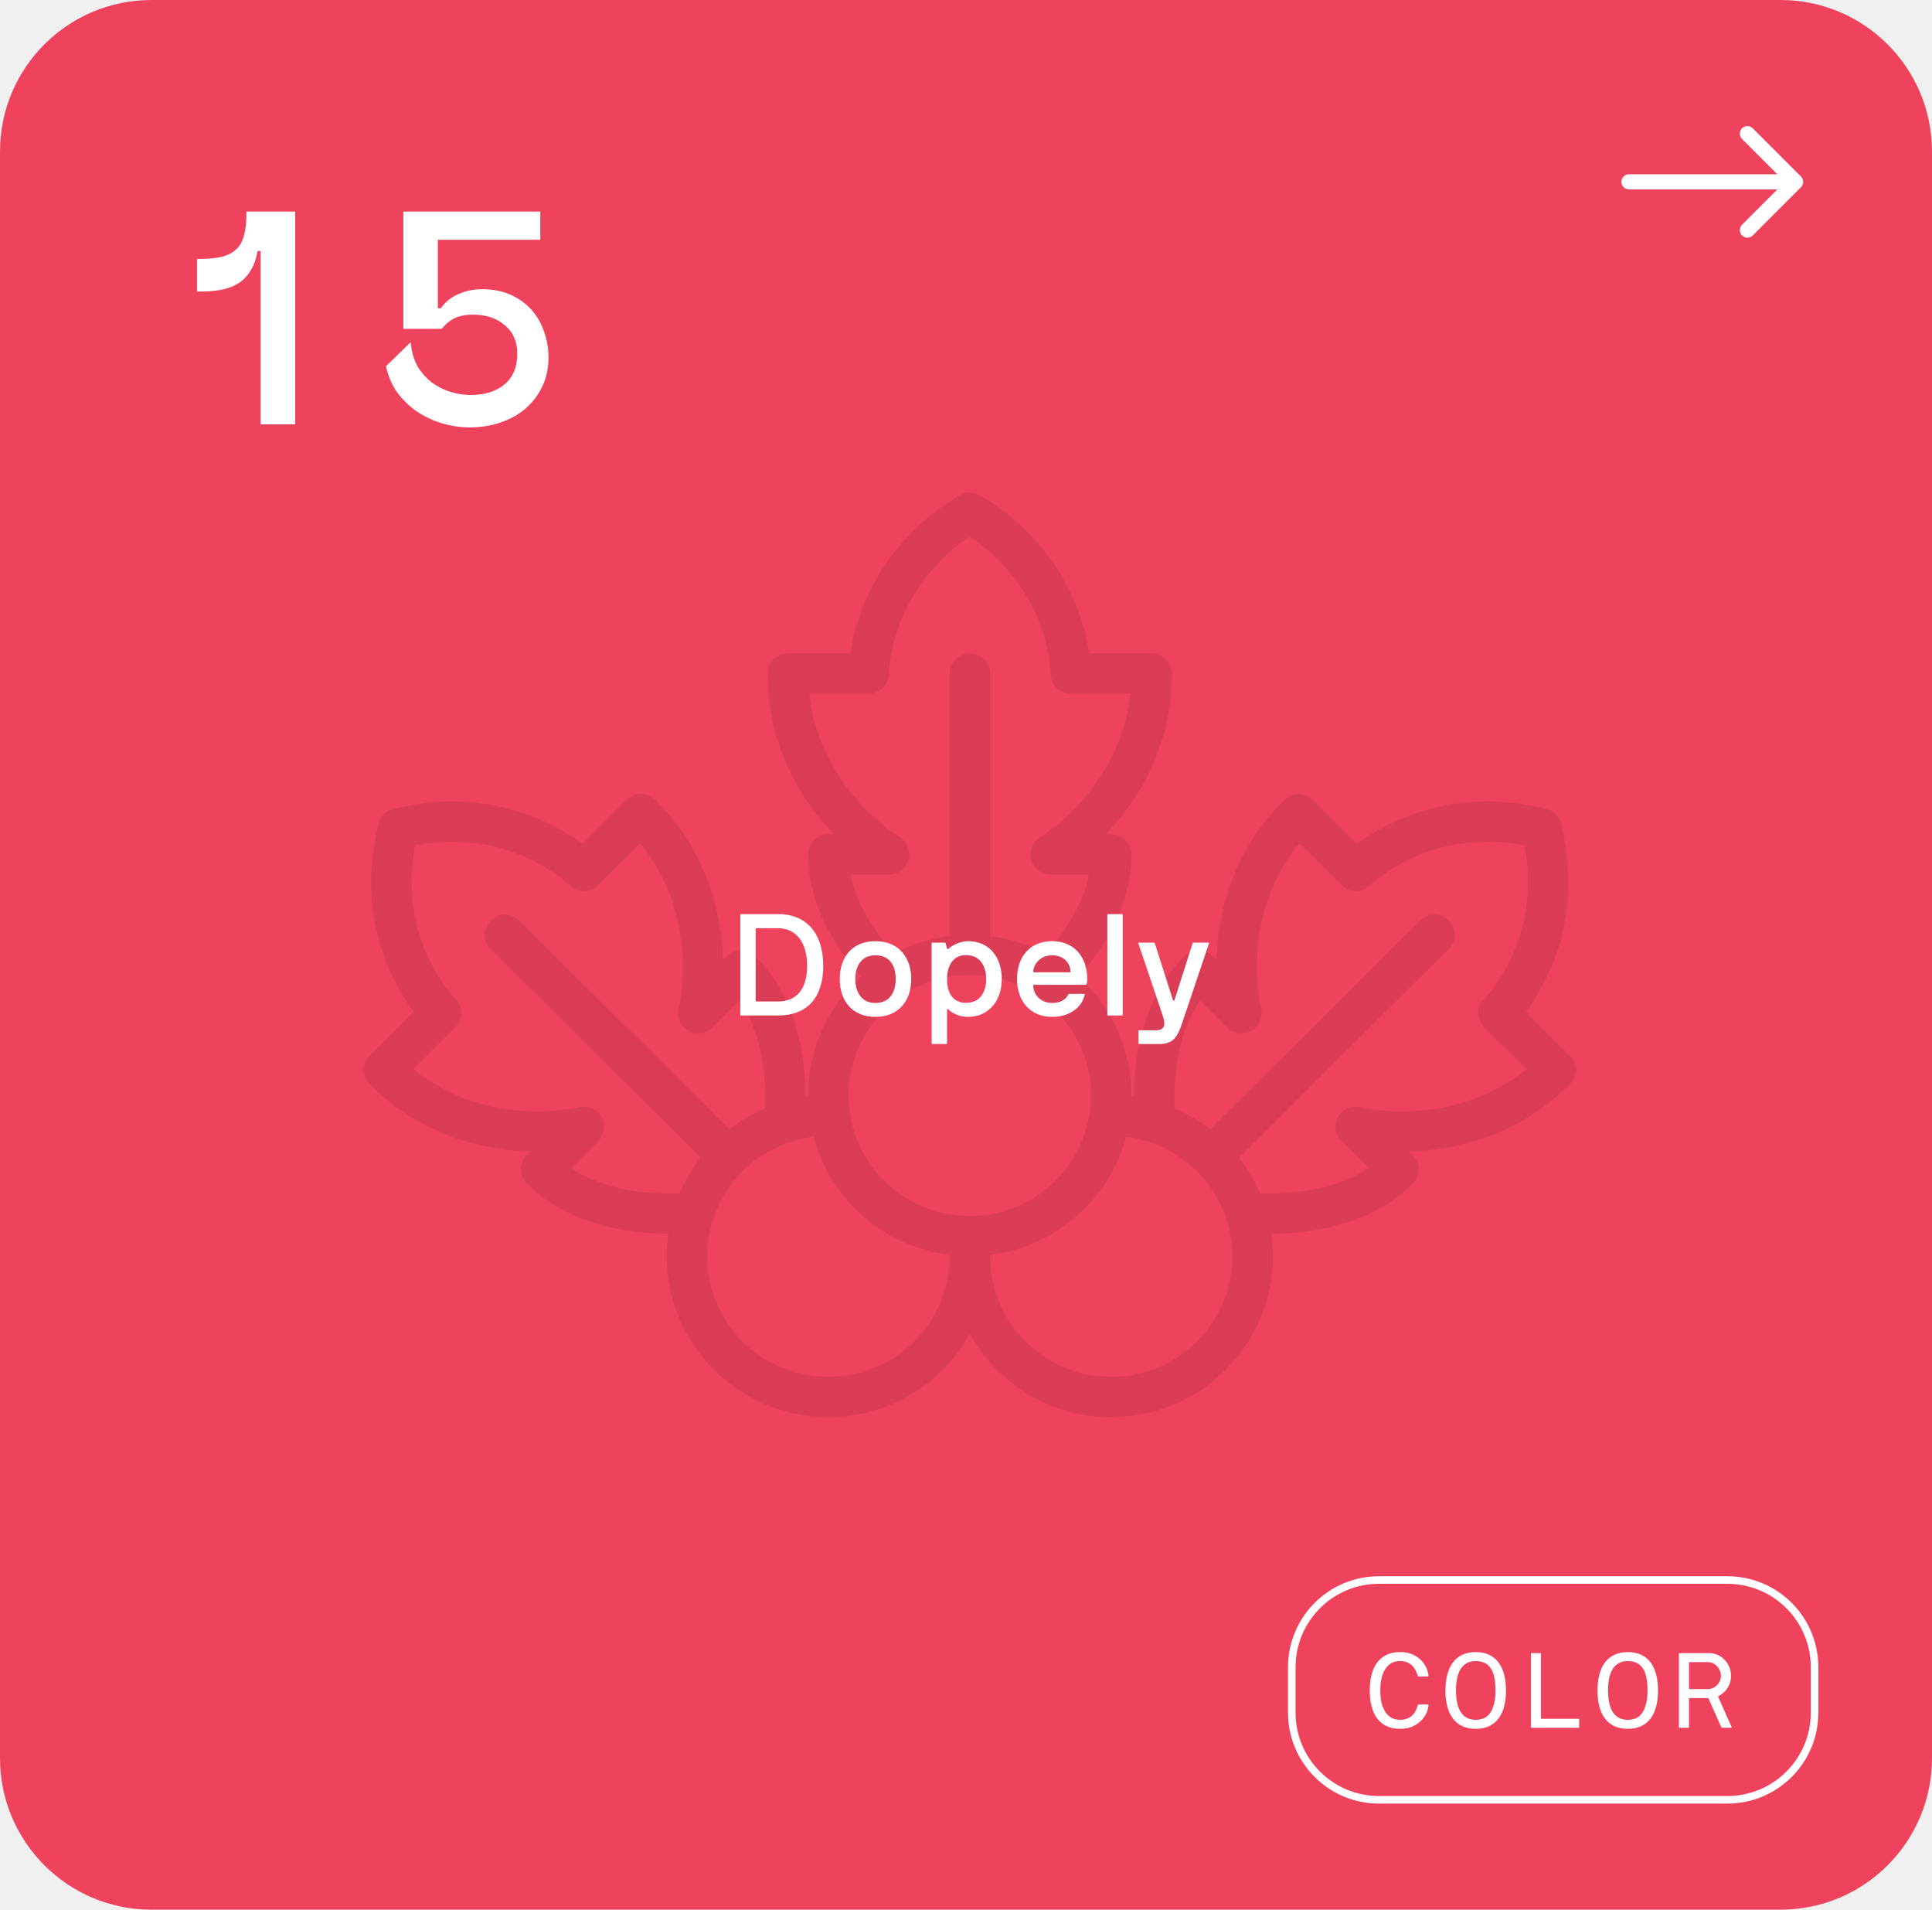
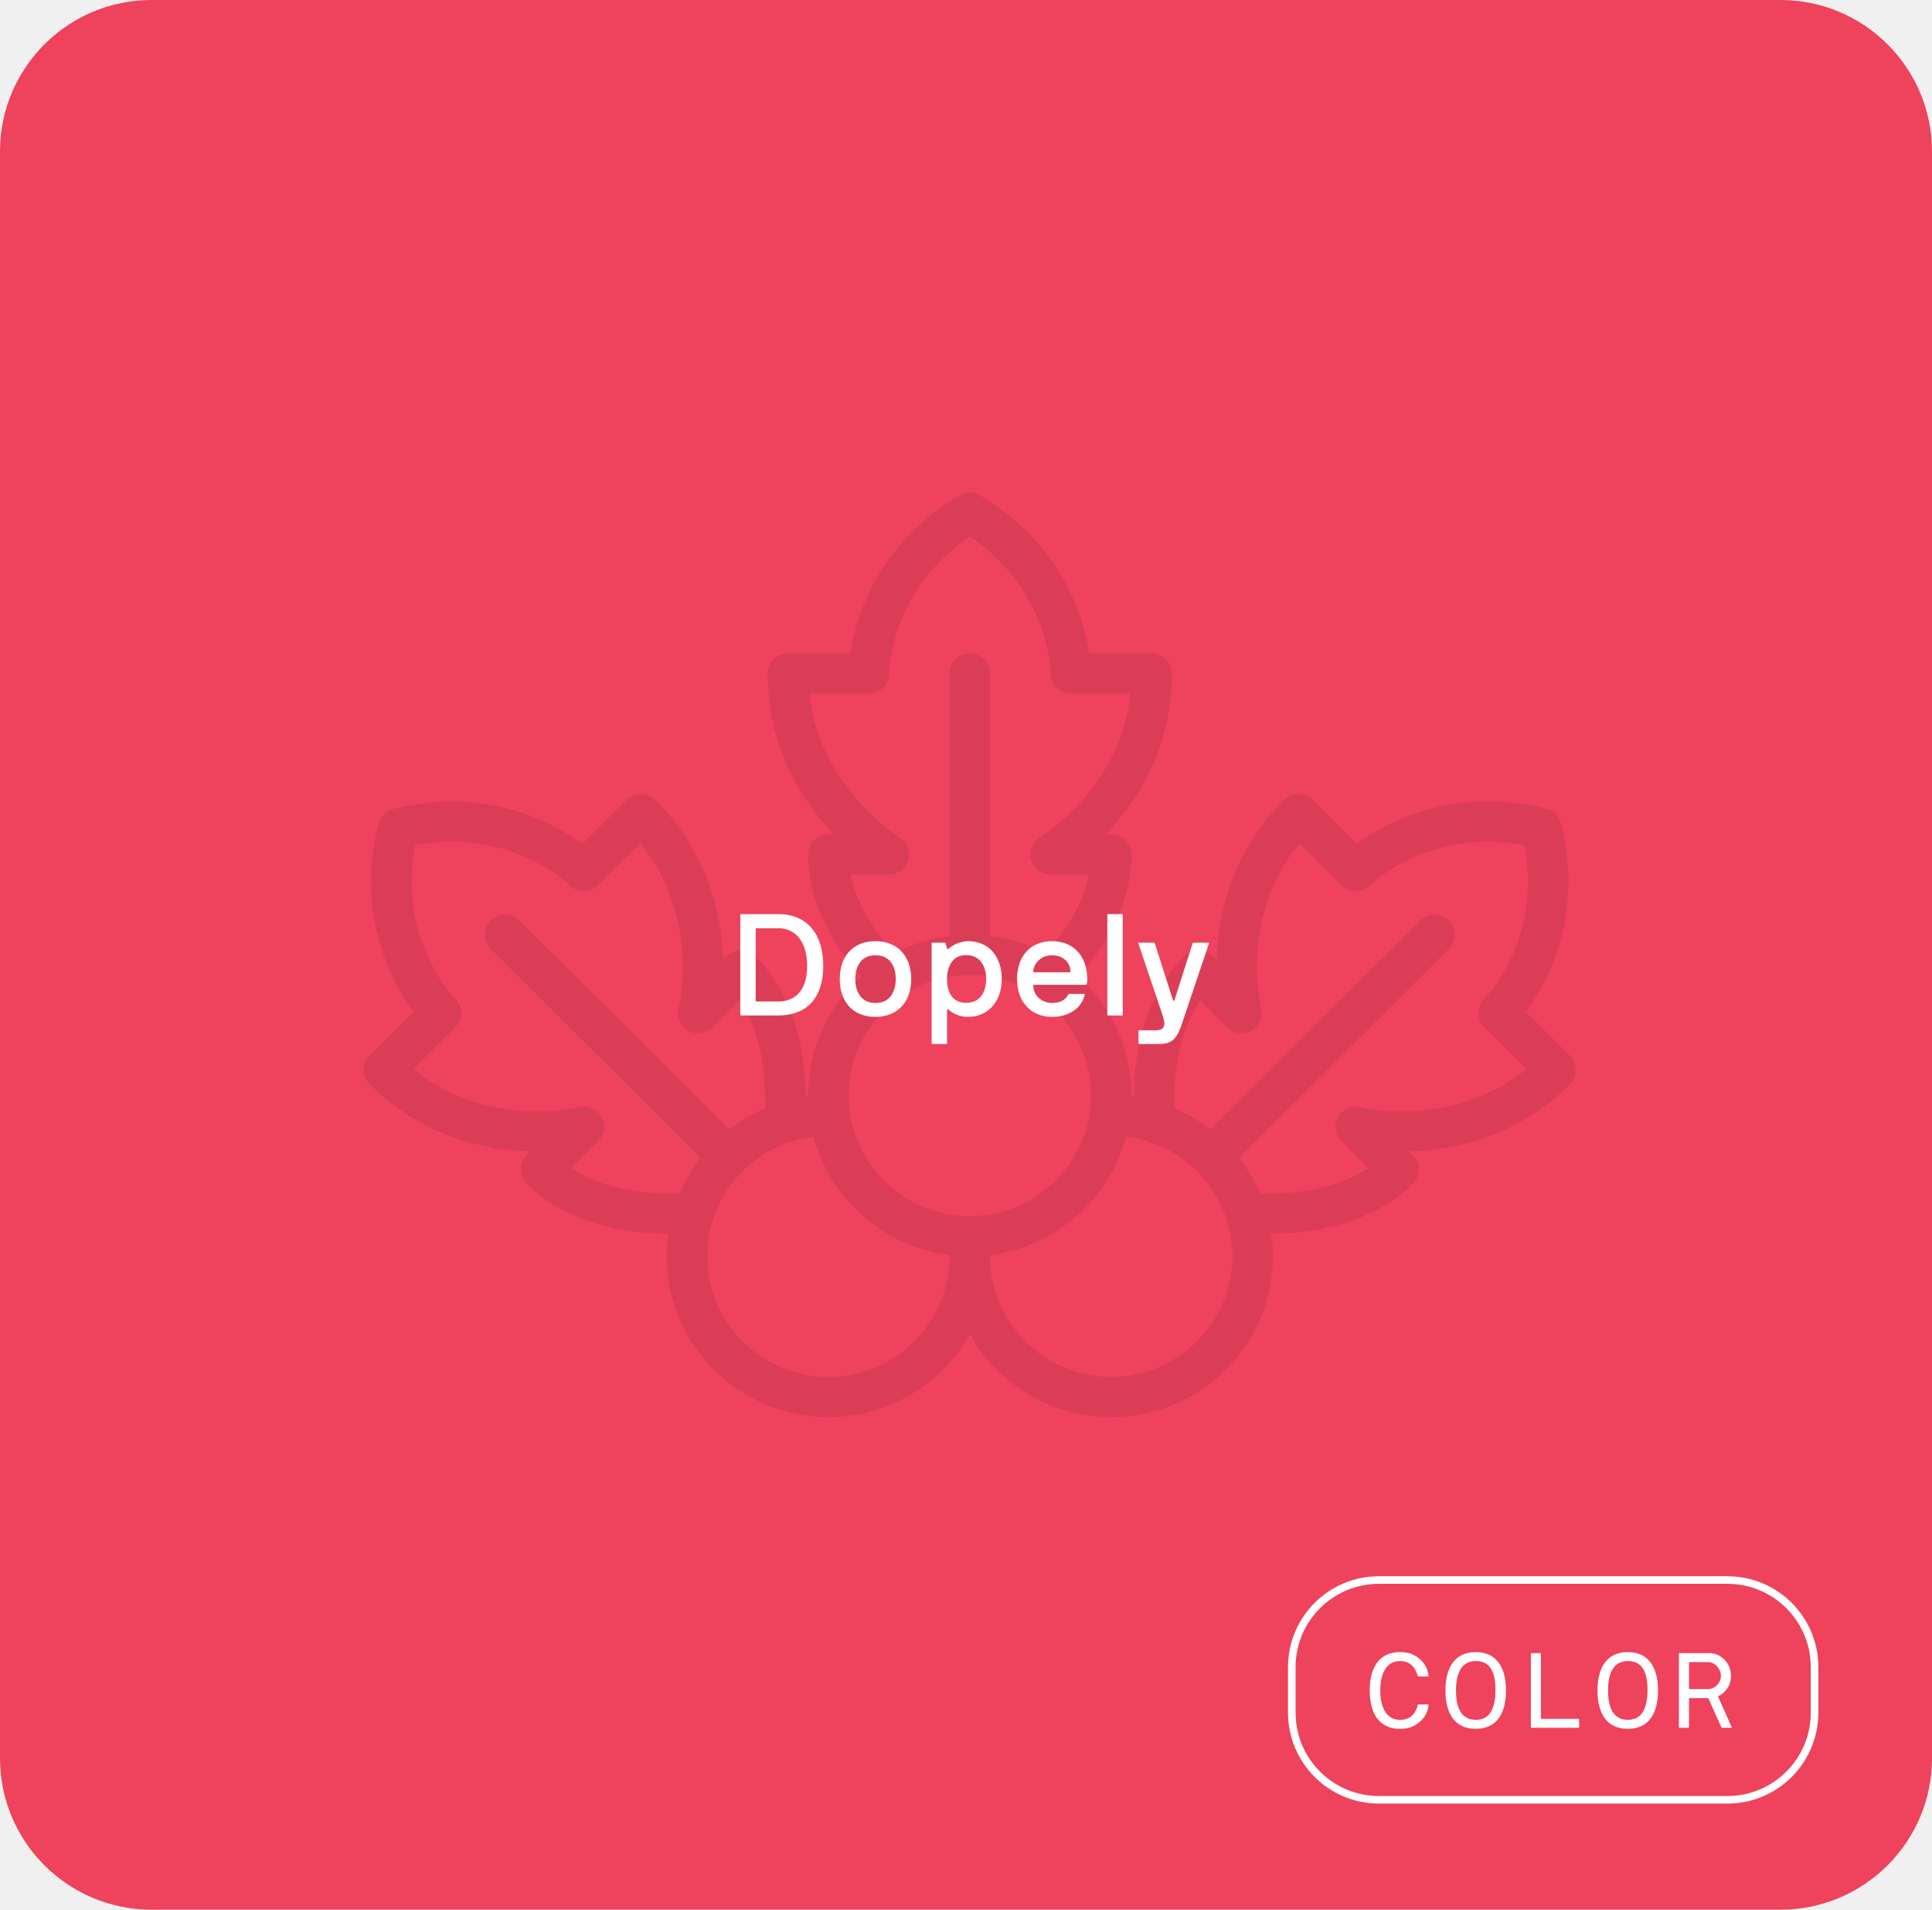
<svg xmlns="http://www.w3.org/2000/svg" width="255" height="252" viewBox="0 0 255 252" fill="none">
  <rect width="255" height="252" rx="20" fill="#EE425D" />
-   <path d="M26 34.16H26.4C27.573 34.16 28.547 34.067 29.32 33.88C30.093 33.667 30.72 33.333 31.2 32.88C31.68 32.427 32.013 31.827 32.2 31.08C32.413 30.333 32.52 29.413 32.52 28.32V27.92H38.96V56H34.4V33.12H34C33.813 34.187 33.493 35.067 33.04 35.76C32.613 36.453 32.08 37 31.44 37.4C30.8 37.8 30.053 38.08 29.2 38.24C28.347 38.4 27.413 38.48 26.4 38.48H26V34.16ZM54.193 45.16L54.313 45.96C54.447 46.867 54.74 47.707 55.193 48.48C55.673 49.227 56.26 49.88 56.953 50.44C57.673 50.973 58.473 51.387 59.353 51.68C60.26 51.973 61.193 52.12 62.153 52.12C63.993 52.12 65.473 51.653 66.593 50.72C67.713 49.787 68.273 48.44 68.273 46.68C68.273 45.08 67.727 43.827 66.633 42.92C65.54 41.987 64.14 41.52 62.433 41.52C61.553 41.52 60.793 41.653 60.153 41.92C59.54 42.187 58.953 42.64 58.393 43.28L58.273 43.4H53.233V27.92H71.313V31.64H57.793V40.68H58.193C58.753 39.853 59.526 39.227 60.513 38.8C61.5 38.373 62.54 38.16 63.633 38.16C65.02 38.16 66.26 38.4 67.353 38.88C68.447 39.36 69.367 40.013 70.113 40.84C70.86 41.667 71.42 42.627 71.793 43.72C72.193 44.813 72.393 45.973 72.393 47.2C72.393 48.613 72.113 49.893 71.553 51.04C71.02 52.16 70.287 53.12 69.353 53.92C68.42 54.72 67.313 55.333 66.033 55.76C64.78 56.187 63.433 56.4 61.993 56.4C60.74 56.4 59.5 56.213 58.273 55.84C57.073 55.467 55.98 54.947 54.993 54.28C54.007 53.587 53.153 52.76 52.433 51.8C51.74 50.813 51.26 49.72 50.993 48.52L50.953 48.32L54.193 45.16Z" fill="white" />
  <g clip-path="url(#clip0_2_85)">
    <path d="M207.22 139.317L201.39 133.519C204.19 129.733 209.113 120.924 206.033 108.668C205.793 107.716 205.05 106.977 204.093 106.738C191.77 103.675 182.91 108.572 179.107 111.357L173.277 105.558C172.237 104.524 170.547 104.524 169.507 105.558C162.46 112.567 160.74 120.815 160.58 126.686L160.08 126.189C159.58 125.692 158.9 125.413 158.193 125.413C157.487 125.413 156.807 125.692 156.307 126.189C150.693 131.768 149.683 139.857 149.657 144.777C149.547 144.761 149.44 144.751 149.33 144.734C149.33 144.678 149.333 144.621 149.333 144.562C149.333 138.362 146.647 132.776 142.367 128.891C145.533 125.284 149.333 119.542 149.333 112.736C149.333 111.27 148.14 110.083 146.667 110.083H145.96C150.02 105.82 154.667 98.775 154.667 88.866C154.667 87.401 153.473 86.214 152 86.214H143.757C143.047 81.566 140.263 71.876 129.37 65.374C128.527 64.871 127.47 64.871 126.627 65.374C115.733 71.876 112.953 81.566 112.24 86.214H103.997C102.523 86.214 101.33 87.401 101.33 88.866C101.33 98.775 105.977 105.82 110.037 110.083H109.33C107.857 110.083 106.663 111.27 106.663 112.736C106.663 119.542 110.46 125.284 113.63 128.891C109.353 132.773 106.663 138.359 106.663 144.562C106.663 144.618 106.667 144.674 106.667 144.734C106.557 144.747 106.447 144.761 106.34 144.777C106.31 139.857 105.3 131.768 99.69 126.189C99.19 125.692 98.51 125.413 97.803 125.413C97.097 125.413 96.417 125.692 95.917 126.189L95.417 126.686C95.257 120.818 93.533 112.567 86.49 105.558C85.45 104.524 83.76 104.524 82.72 105.558L76.893 111.357C73.087 108.572 64.23 103.672 51.907 106.738C50.95 106.977 50.207 107.716 49.967 108.668C46.887 120.924 51.81 129.736 54.61 133.519L48.78 139.317C47.74 140.351 47.74 142.032 48.78 143.067C55.827 150.075 64.12 151.786 70.023 151.945L69.523 152.442C69.023 152.939 68.743 153.616 68.743 154.318C68.743 155.021 69.023 155.698 69.523 156.195C75.137 161.778 83.267 162.782 88.213 162.809C88.077 163.78 88 164.775 88 165.782C88 177.482 97.57 187 109.333 187C117.357 187 124.36 182.567 128 176.04C131.64 182.567 138.643 187 146.667 187C158.43 187 168 177.482 168 165.782C168 164.771 167.923 163.78 167.787 162.809C172.733 162.779 180.867 161.778 186.477 156.195C186.977 155.698 187.257 155.021 187.257 154.318C187.257 153.616 186.977 152.939 186.477 152.442L185.977 151.945C191.877 151.786 200.173 150.072 207.22 143.067C208.26 142.032 208.26 140.351 207.22 139.317ZM112.263 115.391H117.333C118.533 115.391 119.583 114.595 119.903 113.448C120.223 112.298 119.733 111.078 118.707 110.465C118.593 110.398 108.147 104.017 106.81 91.522H114.67C116.133 91.522 117.323 90.335 117.337 88.879C117.34 88.415 117.557 77.87 128.003 70.798C138.45 77.87 138.667 88.415 138.67 88.869C138.67 90.335 139.863 91.522 141.337 91.522H149.197C147.89 103.917 137.75 110.19 137.297 110.465C136.27 111.078 135.78 112.298 136.1 113.448C136.42 114.595 137.47 115.391 138.67 115.391H143.74C142.897 119.691 140.193 123.397 137.983 125.821C135.75 124.641 133.283 123.845 130.67 123.52V88.869C130.67 87.404 129.477 86.217 128.003 86.217C126.53 86.217 125.337 87.404 125.337 88.869V123.52C122.723 123.845 120.257 124.641 118.023 125.821C115.813 123.397 113.11 119.691 112.267 115.391H112.263ZM128 128.652C136.823 128.652 144 135.79 144 144.565C144 153.34 136.823 160.478 128 160.478C119.177 160.478 112 153.34 112 144.565C112 135.79 119.177 128.652 128 128.652ZM84.903 157.309C82.12 157 78.443 156.188 75.367 154.133L78.95 150.569C79.797 149.727 79.97 148.431 79.387 147.393C78.8 146.355 77.587 145.835 76.427 146.117C75.903 146.243 64.273 148.941 54.537 141.094L60.097 135.564C61.13 134.533 61.13 132.859 60.103 131.821C59.777 131.49 52.433 123.881 54.79 111.532C67.203 109.188 74.857 116.492 75.18 116.81C76.22 117.844 77.91 117.844 78.95 116.81L84.51 111.28C92.4 120.964 89.69 132.531 89.563 133.045C89.273 134.202 89.793 135.408 90.837 135.995C91.88 136.582 93.19 136.406 94.037 135.561L97.623 131.994C100.853 136.754 101.1 143.053 100.98 146.256C99.283 146.975 97.703 147.913 96.263 149.027L68.553 121.468C68.07 120.987 67.403 120.692 66.667 120.692C65.193 120.692 64 121.879 64 123.344C64 124.077 64.3 124.74 64.78 125.221L92.49 152.78C91.37 154.212 90.427 155.787 89.703 157.475C88.477 157.521 86.797 157.514 84.903 157.305V157.309ZM109.333 181.695C100.51 181.695 93.333 174.558 93.333 165.782C93.333 157.667 99.473 150.957 107.377 149.992C109.573 158.24 116.647 164.526 125.33 165.61C125.33 165.666 125.33 165.726 125.33 165.782C125.33 174.558 118.153 181.695 109.33 181.695H109.333ZM146.667 181.695C137.843 181.695 130.667 174.558 130.667 165.782C130.667 165.726 130.667 165.666 130.667 165.61C139.35 164.526 146.423 158.24 148.62 149.992C156.523 150.957 162.663 157.667 162.663 165.782C162.663 174.558 155.487 181.695 146.663 181.695H146.667ZM179.58 146.12C178.417 145.828 177.203 146.349 176.613 147.386C176.023 148.424 176.2 149.727 177.05 150.569L180.637 154.136C175.85 157.349 169.513 157.594 166.297 157.475C165.573 155.787 164.63 154.216 163.51 152.783L191.22 125.224C191.703 124.743 192 124.08 192 123.348C192 121.882 190.807 120.695 189.333 120.695C188.597 120.695 187.93 120.994 187.447 121.471L159.737 149.031C158.297 147.917 156.713 146.979 155.017 146.259C154.97 145.039 154.977 143.368 155.187 141.485C155.497 138.717 156.313 135.06 158.38 132L161.963 135.564C162.81 136.406 164.113 136.579 165.157 135.999C166.2 135.415 166.723 134.212 166.44 133.055C166.313 132.534 163.603 120.967 171.49 111.284L177.05 116.813C178.087 117.841 179.77 117.841 180.813 116.82C181.147 116.495 188.793 109.188 201.213 111.536C203.57 123.881 196.227 131.493 195.907 131.815C194.867 132.849 194.867 134.53 195.907 135.564L201.467 141.094C191.73 148.941 180.1 146.246 179.583 146.12H179.58Z" fill="black" fill-opacity="0.08" />
  </g>
  <rect x="170.5" y="208.5" width="69" height="29" rx="11.5" fill="#EE425D" />
  <rect x="170.5" y="208.5" width="69" height="29" rx="11.5" stroke="white" />
  <path d="M180.786 223.071C180.786 220.118 181.989 218.006 184.785 218.006C185.517 218.006 186.118 218.136 186.604 218.389C187.082 218.642 187.465 218.942 187.759 219.291C188.046 219.64 188.251 219.988 188.367 220.337C188.483 220.686 188.538 220.959 188.538 221.157C188.538 221.205 188.518 221.226 188.47 221.226H187.239C187.191 221.226 187.157 221.205 187.137 221.157C187.027 220.856 186.877 220.357 186.521 219.947C186.166 219.537 185.653 219.195 184.785 219.195C183.944 219.195 183.302 219.537 182.857 220.221C182.406 220.911 182.181 221.861 182.181 223.071C182.181 224.281 182.406 225.231 182.857 225.915C183.302 226.605 183.944 226.947 184.785 226.947C186.46 226.947 186.918 225.737 187.137 224.992C187.144 224.944 187.178 224.924 187.239 224.917H188.47C188.518 224.917 188.538 224.944 188.538 224.992C188.538 225.225 188.477 225.519 188.347 225.874C188.217 226.229 188.005 226.571 187.711 226.906C187.417 227.241 187.027 227.535 186.556 227.774C186.077 228.014 185.489 228.137 184.785 228.137C181.989 228.137 180.786 226.059 180.786 223.071ZM190.78 223.071C190.78 220.118 191.976 218.006 194.779 218.006C197.581 218.006 198.771 220.118 198.771 223.071C198.771 226.059 197.581 228.137 194.779 228.137C191.969 228.137 190.78 226.059 190.78 223.071ZM192.174 223.071C192.174 225.505 192.967 226.947 194.779 226.947C195.688 226.947 196.344 226.605 196.761 225.915C197.178 225.231 197.383 224.281 197.383 223.071C197.383 220.645 196.72 219.195 194.779 219.195C192.967 219.195 192.174 220.645 192.174 223.071ZM202.058 227.932V218.211C202.058 218.163 202.079 218.143 202.127 218.143H203.316C203.364 218.143 203.385 218.163 203.385 218.211V226.742C203.385 226.79 203.412 226.811 203.46 226.811H208.354C208.402 226.811 208.423 226.831 208.43 226.879V227.932C208.43 227.979 208.402 228 208.354 228H202.127C202.079 228 202.058 227.979 202.058 227.932ZM210.849 223.071C210.849 220.118 212.045 218.006 214.848 218.006C217.651 218.006 218.84 220.118 218.84 223.071C218.84 226.059 217.651 228.137 214.848 228.137C212.038 228.137 210.849 226.059 210.849 223.071ZM212.243 223.071C212.243 225.505 213.036 226.947 214.848 226.947C215.757 226.947 216.413 226.605 216.83 225.915C217.247 225.231 217.452 224.281 217.452 223.071C217.452 220.645 216.789 219.195 214.848 219.195C213.036 219.195 212.243 220.645 212.243 223.071ZM221.594 227.932V218.211C221.594 218.163 221.615 218.143 221.663 218.143H225.614C227.138 218.143 228.471 219.469 228.471 221.137C228.471 221.752 228.314 222.292 228 222.764C227.685 223.235 227.289 223.591 226.803 223.816C226.769 223.837 226.756 223.864 226.776 223.912L228.567 227.932C228.588 227.979 228.56 228 228.499 228H227.337C227.303 228 227.227 228.007 227.193 227.932L225.511 224.151C225.491 224.104 225.464 224.083 225.416 224.083H222.996C222.948 224.083 222.928 224.104 222.928 224.151V227.932C222.928 227.979 222.9 228 222.852 228H221.663C221.615 228 221.594 227.979 221.594 227.932ZM222.928 219.407V222.818C222.928 222.866 222.948 222.887 222.996 222.887H225.498C226.359 222.853 227.138 222.101 227.138 221.137C227.138 220.173 226.318 219.332 225.443 219.332H222.996C222.948 219.332 222.928 219.359 222.928 219.407Z" fill="white" />
  <path d="M97.711 133.907V120.715C97.711 120.65 97.748 120.622 97.813 120.622H102.693C106.692 120.622 108.659 123.442 108.659 127.441C108.659 131.477 106.692 134 102.693 134H97.813C97.748 134 97.721 133.972 97.711 133.907ZM99.743 122.58V132.061C99.743 132.126 99.78 132.154 99.845 132.154H102.693C105.133 132.154 106.534 130.512 106.534 127.441C106.534 124.426 105.115 122.487 102.693 122.487H99.845C99.78 122.487 99.752 122.515 99.743 122.58ZM110.838 129.194C110.838 126.198 112.573 124.194 115.542 124.194C118.51 124.194 120.273 126.235 120.273 129.194C120.273 132.163 118.51 134.186 115.542 134.186C112.564 134.186 110.838 132.163 110.838 129.194ZM112.888 129.194C112.888 130.15 113.12 130.911 113.584 131.486C114.039 132.061 114.697 132.349 115.542 132.349C116.414 132.349 117.082 132.061 117.536 131.486C117.991 130.911 118.223 130.15 118.223 129.194C118.223 128.239 118 127.478 117.546 126.912C117.091 126.346 116.423 126.059 115.542 126.059C114.697 126.059 114.039 126.346 113.584 126.912C113.12 127.478 112.888 128.239 112.888 129.194ZM122.963 137.665V124.481C122.963 124.417 123 124.389 123.065 124.389H124.679C124.753 124.389 124.8 124.417 124.809 124.481L124.995 125.168C125.041 125.27 125.134 125.261 125.208 125.187C125.69 124.704 126.831 124.194 127.768 124.194C130.505 124.194 132.222 126.235 132.222 129.194C132.222 132.163 130.403 134.186 127.768 134.186C126.163 134.186 125.264 133.295 125.152 133.184C125.106 133.137 124.995 133.193 124.995 133.239V137.665C124.995 137.729 124.967 137.757 124.902 137.767H123.065C123 137.767 122.972 137.729 122.963 137.665ZM124.995 129.194C124.995 131.152 125.867 132.33 127.49 132.33C128.362 132.33 129.03 132.042 129.485 131.458C129.939 130.874 130.162 130.122 130.162 129.194C130.162 128.267 129.939 127.506 129.485 126.921C129.03 126.337 128.362 126.04 127.49 126.04C126.683 126.04 126.061 126.337 125.635 126.921C125.208 127.506 124.995 128.267 124.995 129.194ZM134.234 129.194C134.234 126.198 135.997 124.194 138.863 124.194C141.73 124.194 143.502 126.235 143.502 129.194C143.502 129.482 143.474 129.686 143.428 129.862C143.4 129.927 143.372 129.955 143.335 129.955H136.47C136.405 129.955 136.377 129.983 136.377 130.048C136.377 131.263 137.36 132.349 138.863 132.349C139.949 132.349 140.635 131.95 140.997 131.245C141.025 131.18 141.062 131.152 141.127 131.152H143.085C143.15 131.152 143.177 131.18 143.177 131.226V131.245C142.945 132.182 142.444 132.905 141.656 133.416C140.867 133.926 139.94 134.186 138.863 134.186C136.034 134.186 134.234 132.163 134.234 129.194ZM136.377 128.202C136.377 128.267 136.405 128.294 136.47 128.304H141.201C141.266 128.304 141.294 128.267 141.294 128.202C141.294 127.292 140.58 126.059 138.863 126.059C137.166 126.059 136.377 127.404 136.377 128.202ZM146.155 133.907V120.715C146.155 120.65 146.192 120.622 146.257 120.622H148.094C148.159 120.622 148.186 120.65 148.186 120.715V133.907C148.186 133.972 148.159 134 148.094 134H146.257C146.192 134 146.164 133.972 146.155 133.907ZM153.362 133.712L150.245 124.481C150.217 124.417 150.245 124.389 150.319 124.389H152.314C152.36 124.389 152.398 124.417 152.425 124.481L154.819 131.987C154.865 132.089 154.967 132.089 155.014 131.987L157.407 124.481C157.435 124.417 157.472 124.389 157.519 124.389H159.476C159.55 124.389 159.578 124.417 159.569 124.481L156.016 135.048C155.357 136.997 154.754 137.767 152.982 137.767H150.357C150.292 137.767 150.264 137.729 150.264 137.665V136.05C150.264 135.985 150.292 135.958 150.357 135.958H152.583C153.4 135.958 153.678 135.586 153.678 135.03C153.678 134.649 153.511 134.195 153.362 133.712Z" fill="white" />
-   <path d="M215 23C214.448 23 214 23.448 214 24C214 24.552 214.448 25 215 25L215 23ZM237.707 24.707C238.098 24.317 238.098 23.683 237.707 23.293L231.343 16.929C230.953 16.538 230.319 16.538 229.929 16.929C229.538 17.32 229.538 17.953 229.929 18.343L235.586 24L229.929 29.657C229.538 30.047 229.538 30.68 229.929 31.071C230.319 31.462 230.953 31.462 231.343 31.071L237.707 24.707ZM215 25L237 25L237 23L215 23L215 25Z" fill="white" />
  <defs>
    <clipPath id="clip0_2_85">
      <rect width="160" height="122" fill="white" transform="translate(48 65)" />
    </clipPath>
  </defs>
</svg>
